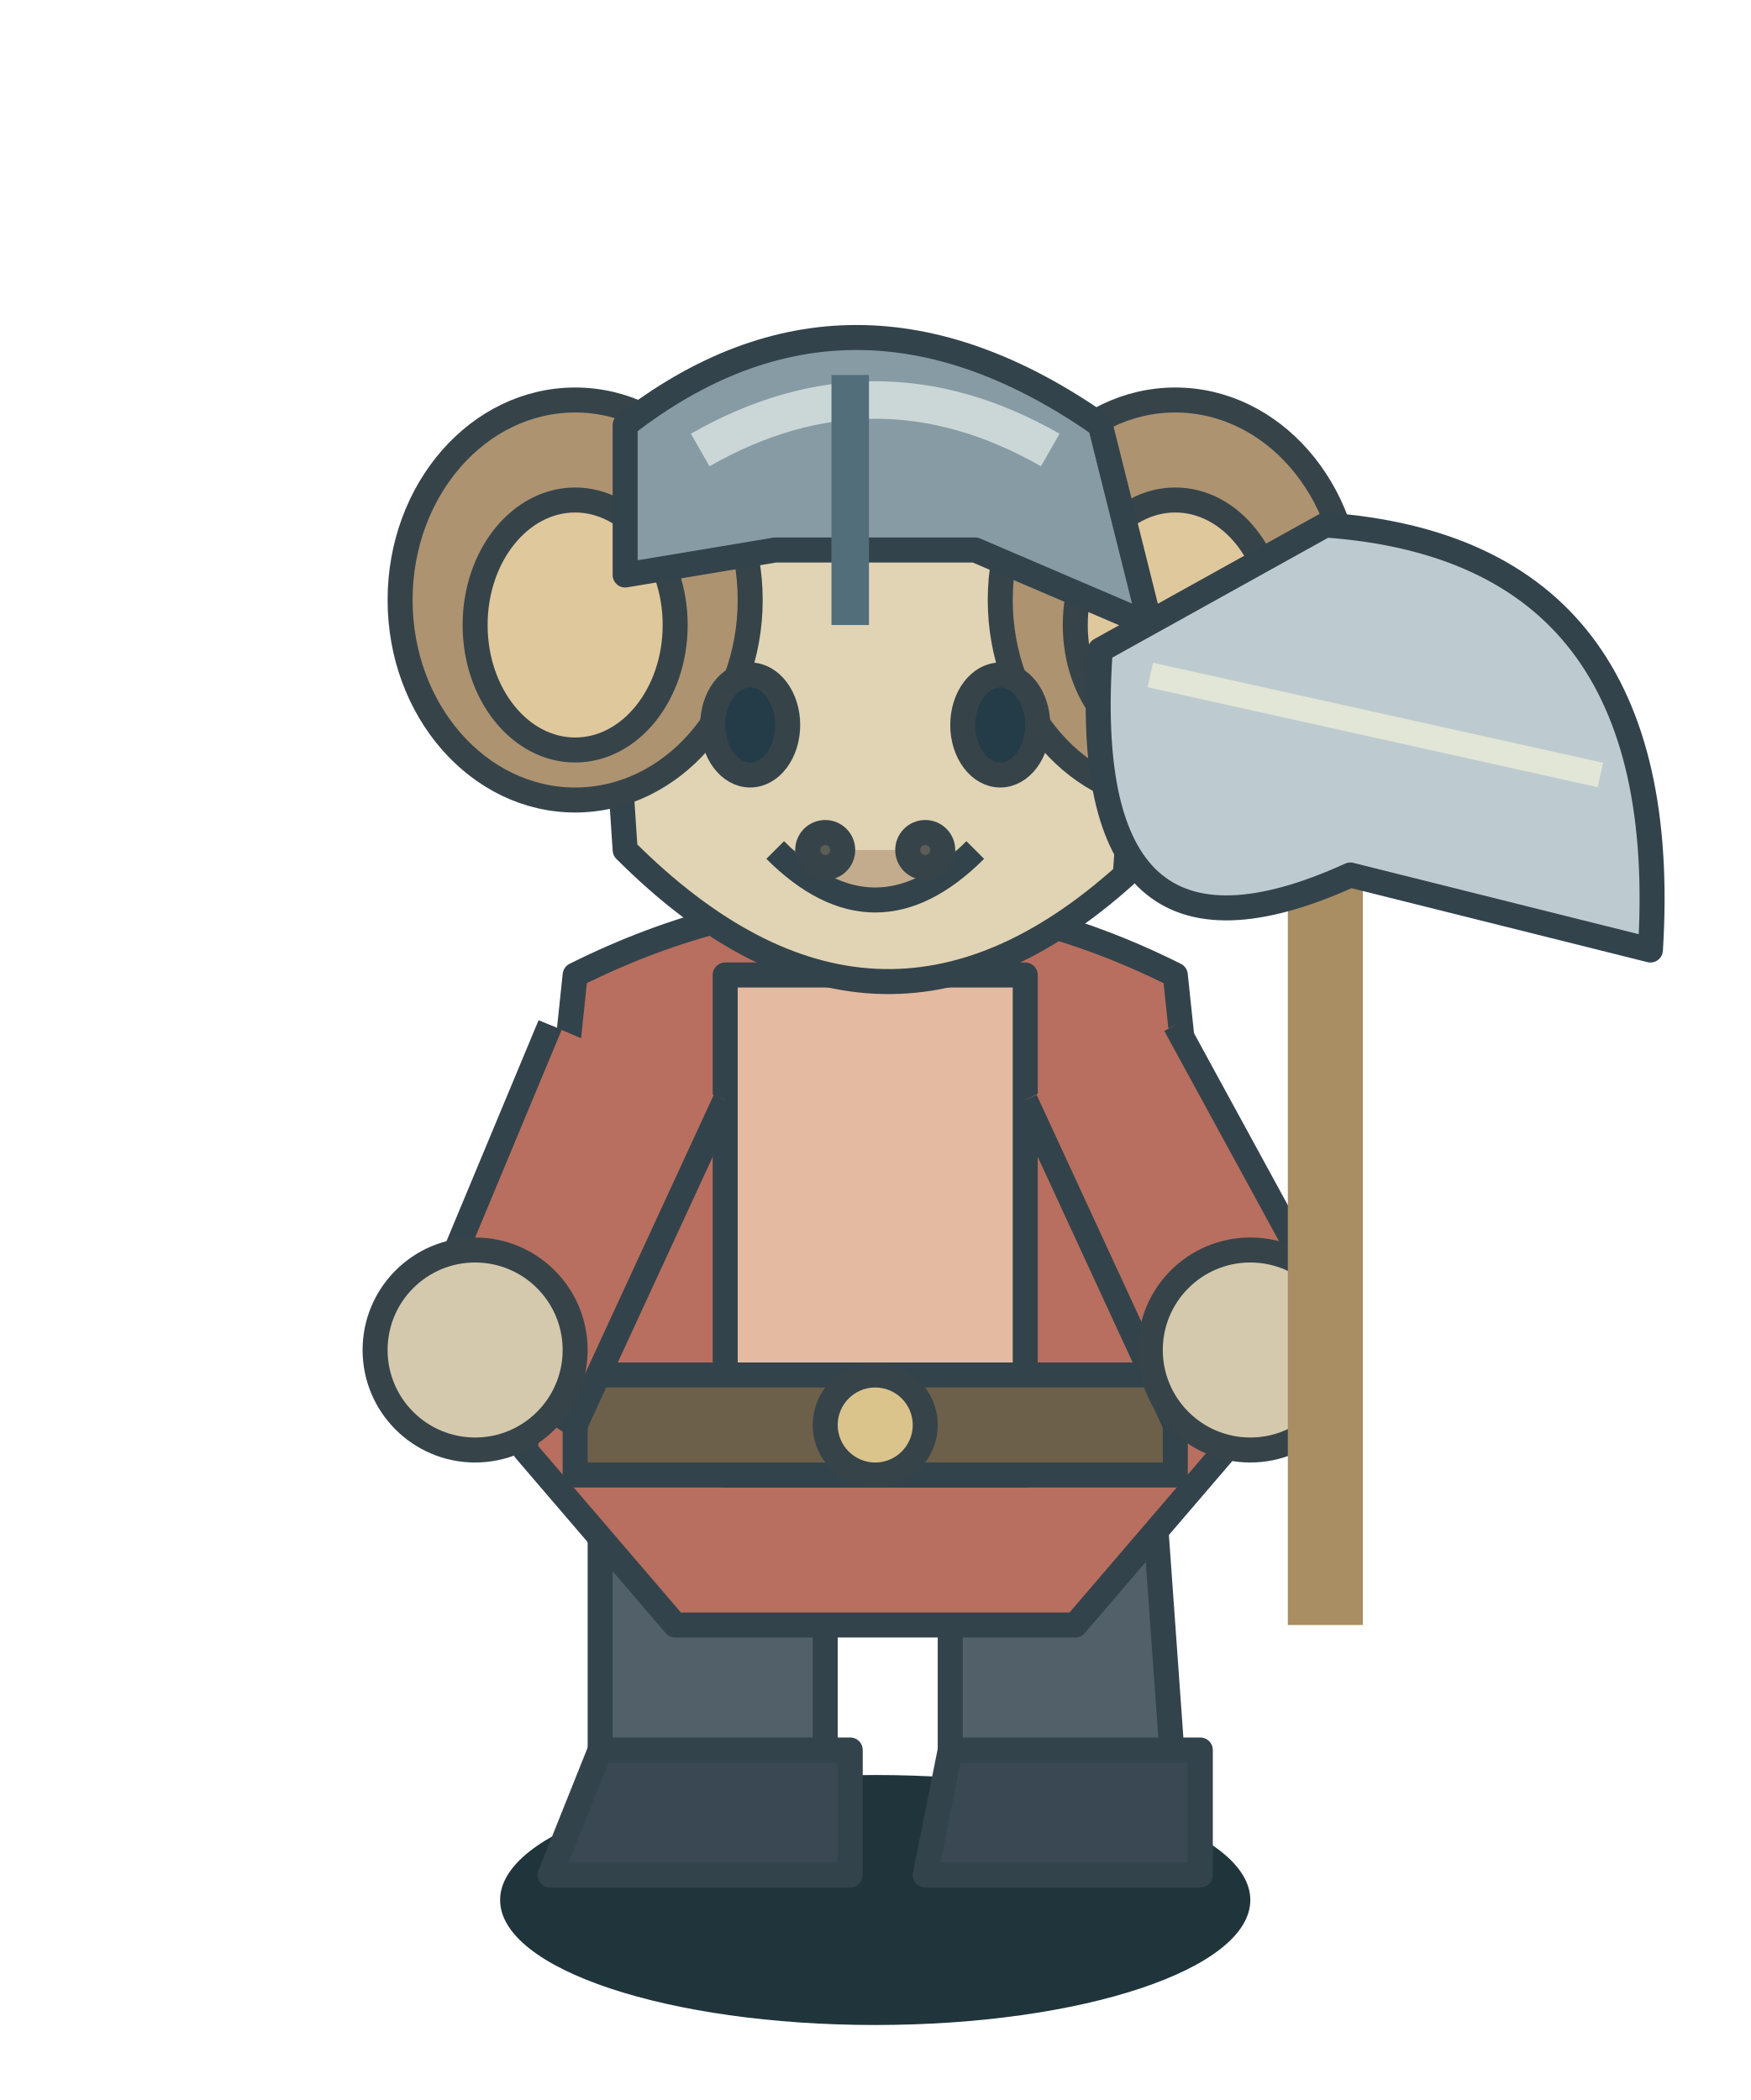
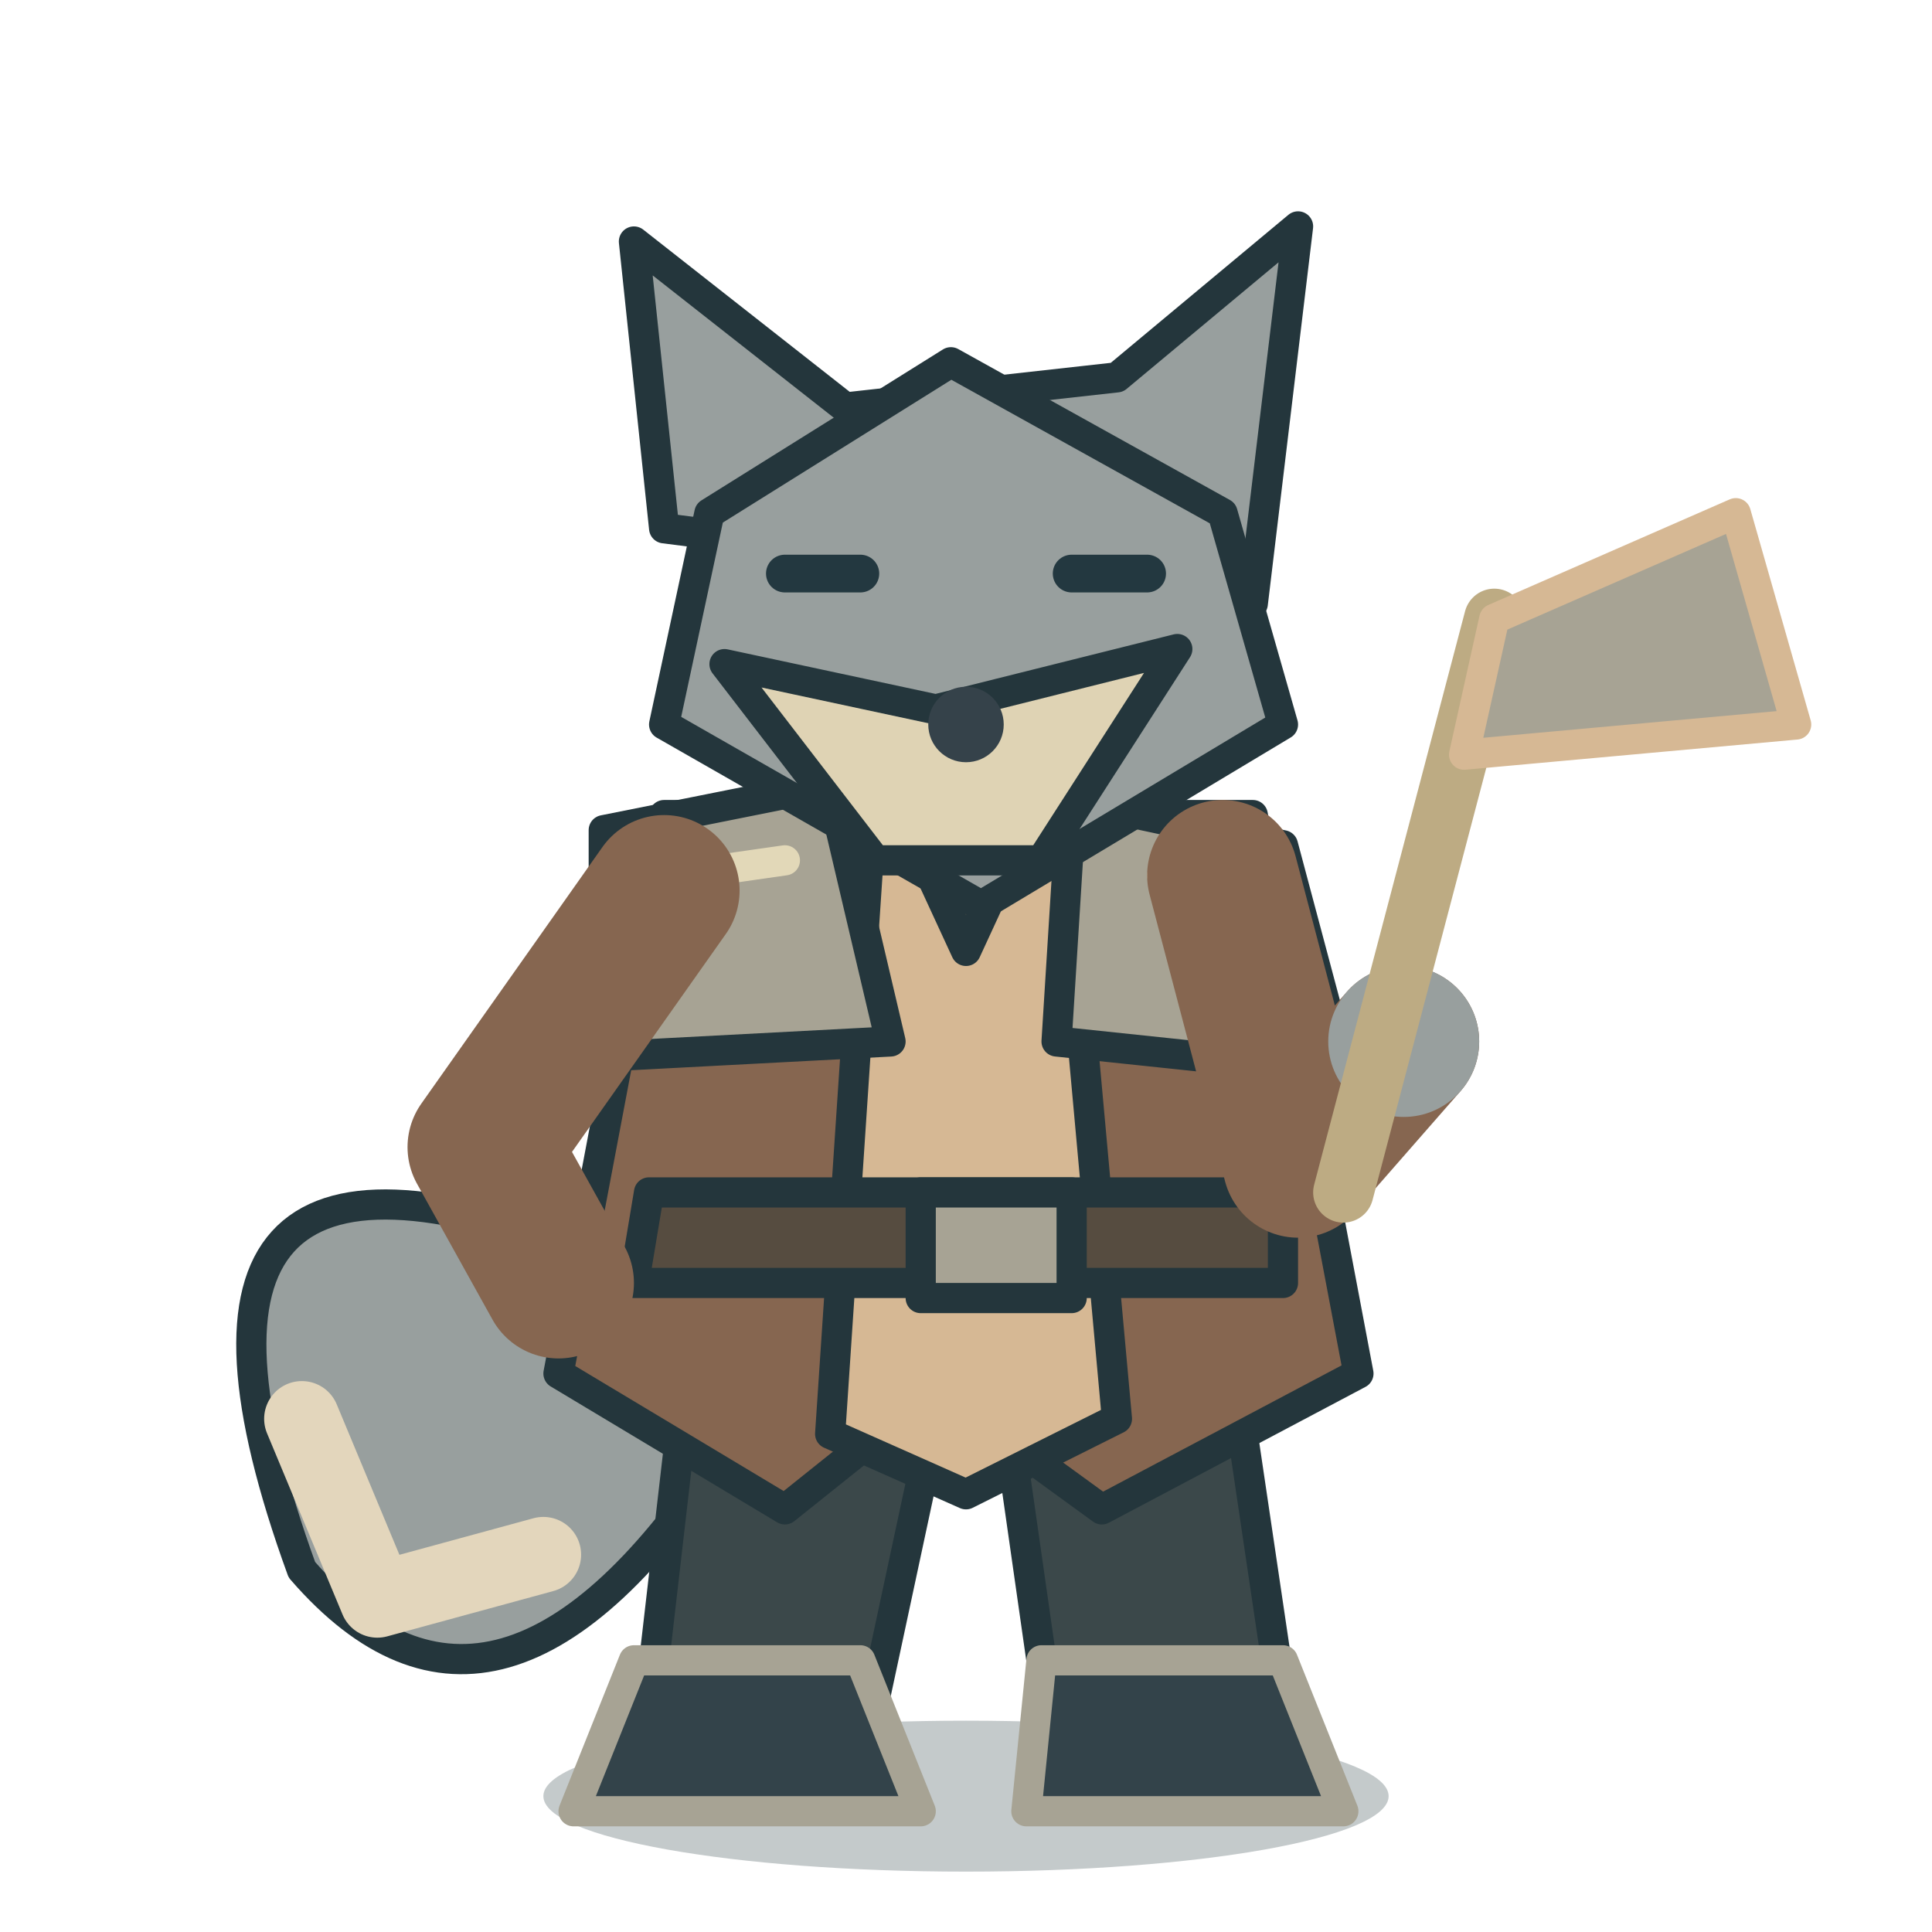
- <svg xmlns="http://www.w3.org/2000/svg" width="140" height="168" viewBox="0 0 70 84">
-   <ellipse cx="35" cy="76" rx="15" ry="5" fill="#20343b" stroke="none" />
-   <path d="M24 59L24 72H33L33 58Z" fill="#52606a" stroke="#33434b" stroke-width="1" stroke-linejoin="round" />
-   <path d="M38 59L38 72H47L46 58Z" fill="#52606a" stroke="#33434b" stroke-width="1" stroke-linejoin="round" />
-   <path d="M24 70H34V75H22Z" fill="#394853" stroke="#33434b" stroke-width="1" stroke-linejoin="round" />
-   <path d="M38 70H48V75H37Z" fill="#394853" stroke="#33434b" stroke-width="1" stroke-linejoin="round" />
-   <path d="M23 39Q35 33 47 39L49 58L43 65H27L21 58Z" fill="#b86f5f" stroke="#33434b" stroke-width="1" stroke-linejoin="round" />
-   <path d="M29 39H41V59H29Z" fill="#e4baa1" stroke="#33434b" stroke-width="1" stroke-linejoin="round" />
-   <path d="M23 55H47V59H23Z" fill="#6d604a" stroke="#33434b" stroke-width="1" stroke-linejoin="round" />
-   <ellipse cx="35" cy="57" rx="2" ry="2" fill="#dac48b" stroke="#36444a" />
-   <path d="M22 41L17 53L23 57L29 44M47 41L53 52L47 57L41 44" fill="#b86f5f" stroke="#33434b" stroke-width="1" stroke-linejoin="round" />
-   <ellipse cx="19" cy="54" rx="4" ry="4" fill="#d4c9ad" stroke="#36444a" />
-   <ellipse cx="50" cy="54" rx="4" ry="4" fill="#d4c9ad" stroke="#36444a" />
-   <path d="M24 19Q34 10 46 21L45 35Q35 44 25 34Z" fill="#e1d4b4" stroke="#33434b" stroke-width="1" stroke-linejoin="round" />
-   <ellipse cx="23" cy="24" rx="7" ry="8" fill="#ae9371" stroke="#36444a" />
-   <ellipse cx="47" cy="24" rx="7" ry="8" fill="#ae9371" stroke="#36444a" />
-   <ellipse cx="23" cy="25" rx="4" ry="5" fill="#e0c89d" stroke="#36444a" />
-   <ellipse cx="47" cy="25" rx="4" ry="5" fill="#e0c89d" stroke="#36444a" />
-   <path d="M25 23V17Q34 10 44 17L46 25L39 22H31Z" fill="#879ba5" stroke="#33434b" stroke-width="1" stroke-linejoin="round" />
-   <path d="M28 18Q35 14 42 18" fill="none" stroke="#cbd7d7" stroke-width="1.5" stroke-linejoin="round" />
-   <path d="M34 15V25" fill="none" stroke="#526e7b" stroke-width="1.5" stroke-linejoin="round" />
-   <ellipse cx="30" cy="29" rx="1.5" ry="2" fill="#243c47" stroke="#36444a" />
-   <ellipse cx="40" cy="29" rx="1.5" ry="2" fill="#243c47" stroke="#36444a" />
-   <path d="M31 34Q35 38 39 34" fill="#c2ac8d" stroke="#33434b" stroke-width="1" stroke-linejoin="round" />
-   <ellipse cx="33" cy="34" rx="0.7" ry="0.7" fill="#5c5d55" stroke="#36444a" />
-   <ellipse cx="37" cy="34" rx="0.7" ry="0.7" fill="#5c5d55" stroke="#36444a" />
-   <path d="M53 65V25" fill="none" stroke="#a98d63" stroke-width="3" stroke-linejoin="round" />
-   <path d="M53 21Q67 22 66 38L54 35Q43 40 44 26Z" fill="#bdcbd0" stroke="#33434b" stroke-width="1" stroke-linejoin="round" />
-   <path d="M46 27L64 31" fill="none" stroke="#e2e6d7" stroke-width="1" stroke-linejoin="round" />
+ <svg xmlns="http://www.w3.org/2000/svg" width="128" height="128" viewBox="0 0 128 128">
+   <g transform="translate(0 0)">
+     <ellipse cx="64" cy="119" rx="28" ry="5" fill="#152b31" opacity=".25" />
+     <path d="M39 83Q8 71 20 104Q33 119 48 96" fill="#989f9e" stroke="#24363c" stroke-width="2" stroke-linejoin="round" stroke-linecap="round" />
+     <path d="M20 94l5 12 11-3" fill="none" stroke="#e3d6bc" stroke-width="5" stroke-linejoin="round" stroke-linecap="round" />
+     <path d="M46 87L43 113L57 117L63 89M66 89L70 117L85 113L81 86" fill="#3b484a" stroke="#24363c" stroke-width="2" stroke-linejoin="round" stroke-linecap="round" />
+     <path d="M42 110h15l4 10H38Z M69 110h16l4 10H68Z" fill="#33434a" stroke="#a7a394" stroke-width="2" stroke-linejoin="round" stroke-linecap="round" />
+     <path d="M44 54L83 54L90 91L73 100L62 92L52 100L37 91Z" fill="#866650" stroke="#24363c" stroke-width="2" stroke-linejoin="round" stroke-linecap="round" />
+     <path d="M58 50L64 63L70 50L74 94L64 99L55 95Z" fill="#d6b894" stroke="#24363c" stroke-width="2" stroke-linejoin="round" stroke-linecap="round" />
+     <path d="M43 79H85V85H42Z" fill="#564c40" stroke="#24363c" stroke-width="2" stroke-linejoin="round" stroke-linecap="round" />
+     <path d="M61 79H71V86H61Z" fill="#a7a394" stroke="#24363c" stroke-width="2" stroke-linejoin="round" stroke-linecap="round" />
+     <path d="M40 55L55 52L59 69L40 70Z M71 53L85 56L89 71L70 69Z" fill="#a7a394" stroke="#24363c" stroke-width="2" stroke-linejoin="round" stroke-linecap="round" />
+     <path d="M45 58L52 57M77 58L82 61" fill="none" stroke="#e2d8b8" stroke-width="2" stroke-linejoin="round" stroke-linecap="round" />
+     <path d="M44 35L42 16L56 27L74 25L86 15L83 40Z" fill="#989f9e" stroke="#24363c" stroke-width="2" stroke-linejoin="round" stroke-linecap="round" />
+     <path d="M47 34L63 24L81 34L85 48L65 60L44 48Z" fill="#989f9e" stroke="#24363c" stroke-width="2" stroke-linejoin="round" stroke-linecap="round" />
+     <path d="M48 44L62 47L78 43L69 57L58 57Z" fill="#dfd3b4" stroke="#24363c" stroke-width="2" stroke-linejoin="round" stroke-linecap="round" />
+     <path d="M52 38h5M71 38h5" fill="none" stroke="#233840" stroke-width="2.5" stroke-linejoin="round" stroke-linecap="round" />
+     <circle cx="64" cy="48" r="2.5" fill="#35424a" />
+     <path d="M44 59L32 76L37 85M81 58L86 77L93 69" fill="none" stroke="#866650" stroke-width="10" stroke-linejoin="round" stroke-linecap="round" />
+     <circle cx="93" cy="69" r="5" fill="#989f9e" />
+     <path d="M89 79L99 41" fill="none" stroke="#bdab83" stroke-width="4" stroke-linejoin="round" stroke-linecap="round" />
+     <path d="M99 41l16-7 4 14-22 2Z" fill="#a7a394" stroke="#d6b894" stroke-width="2" stroke-linejoin="round" stroke-linecap="round" />
+   </g>
</svg>
